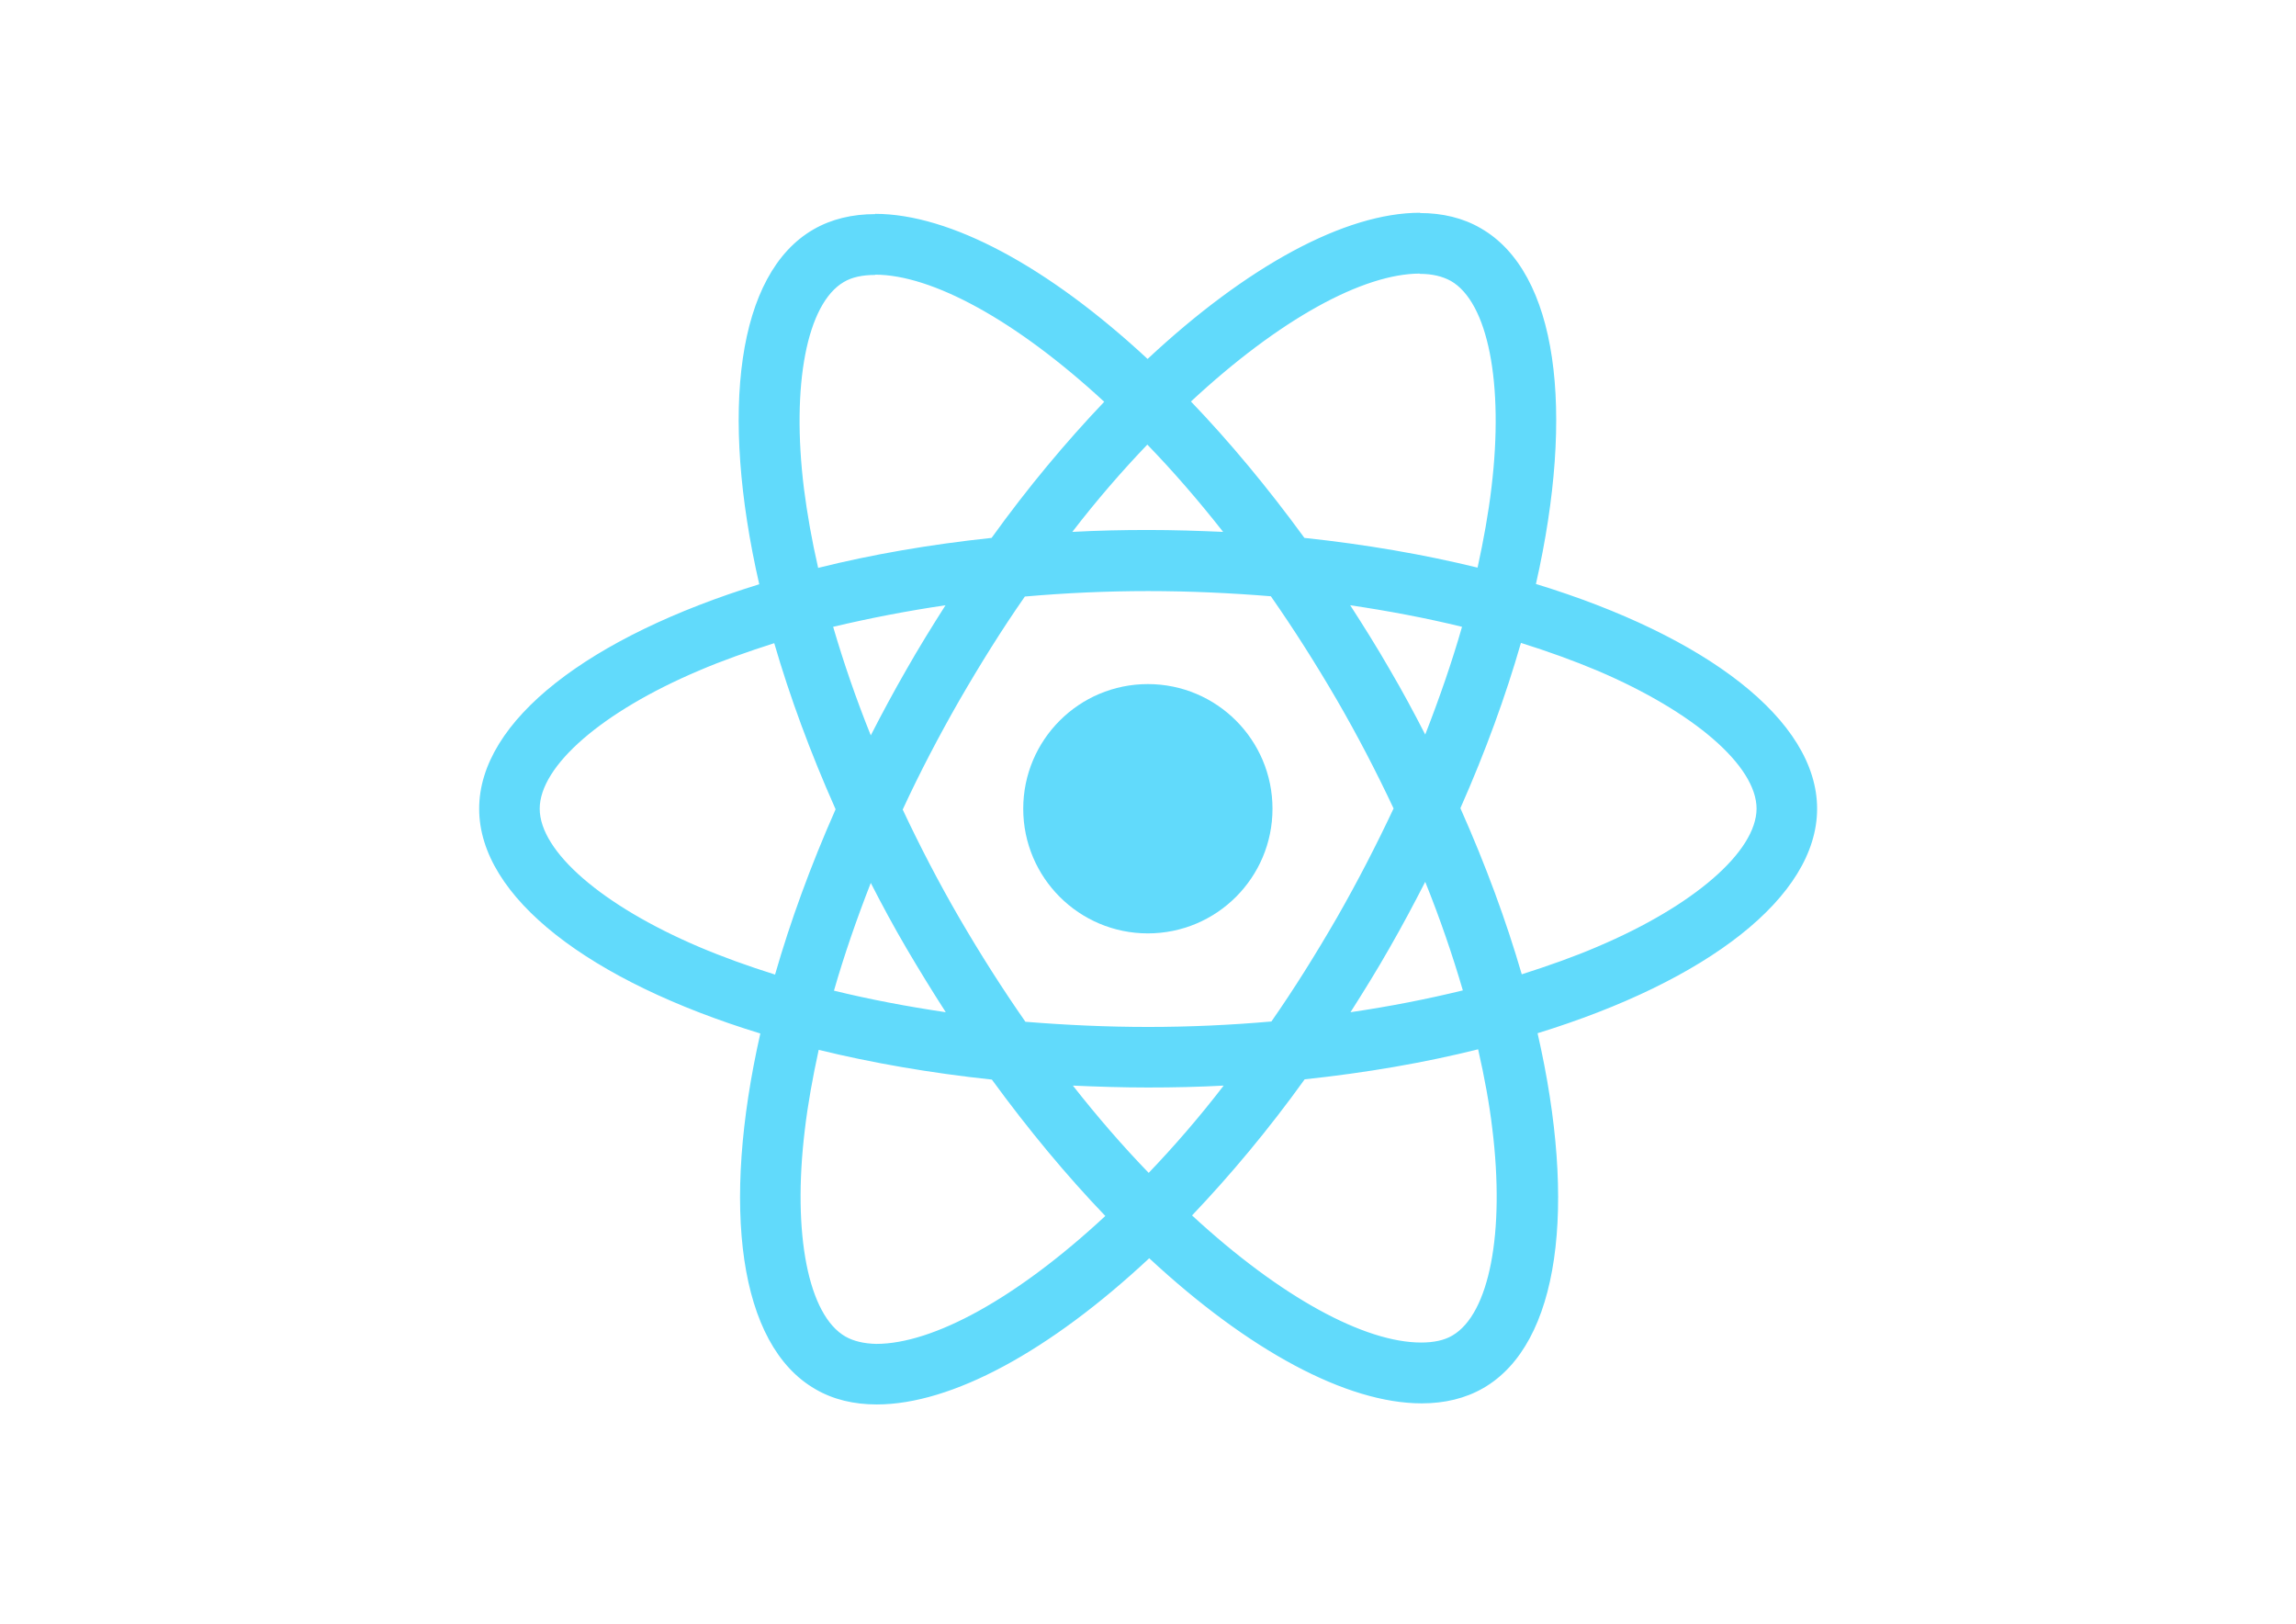
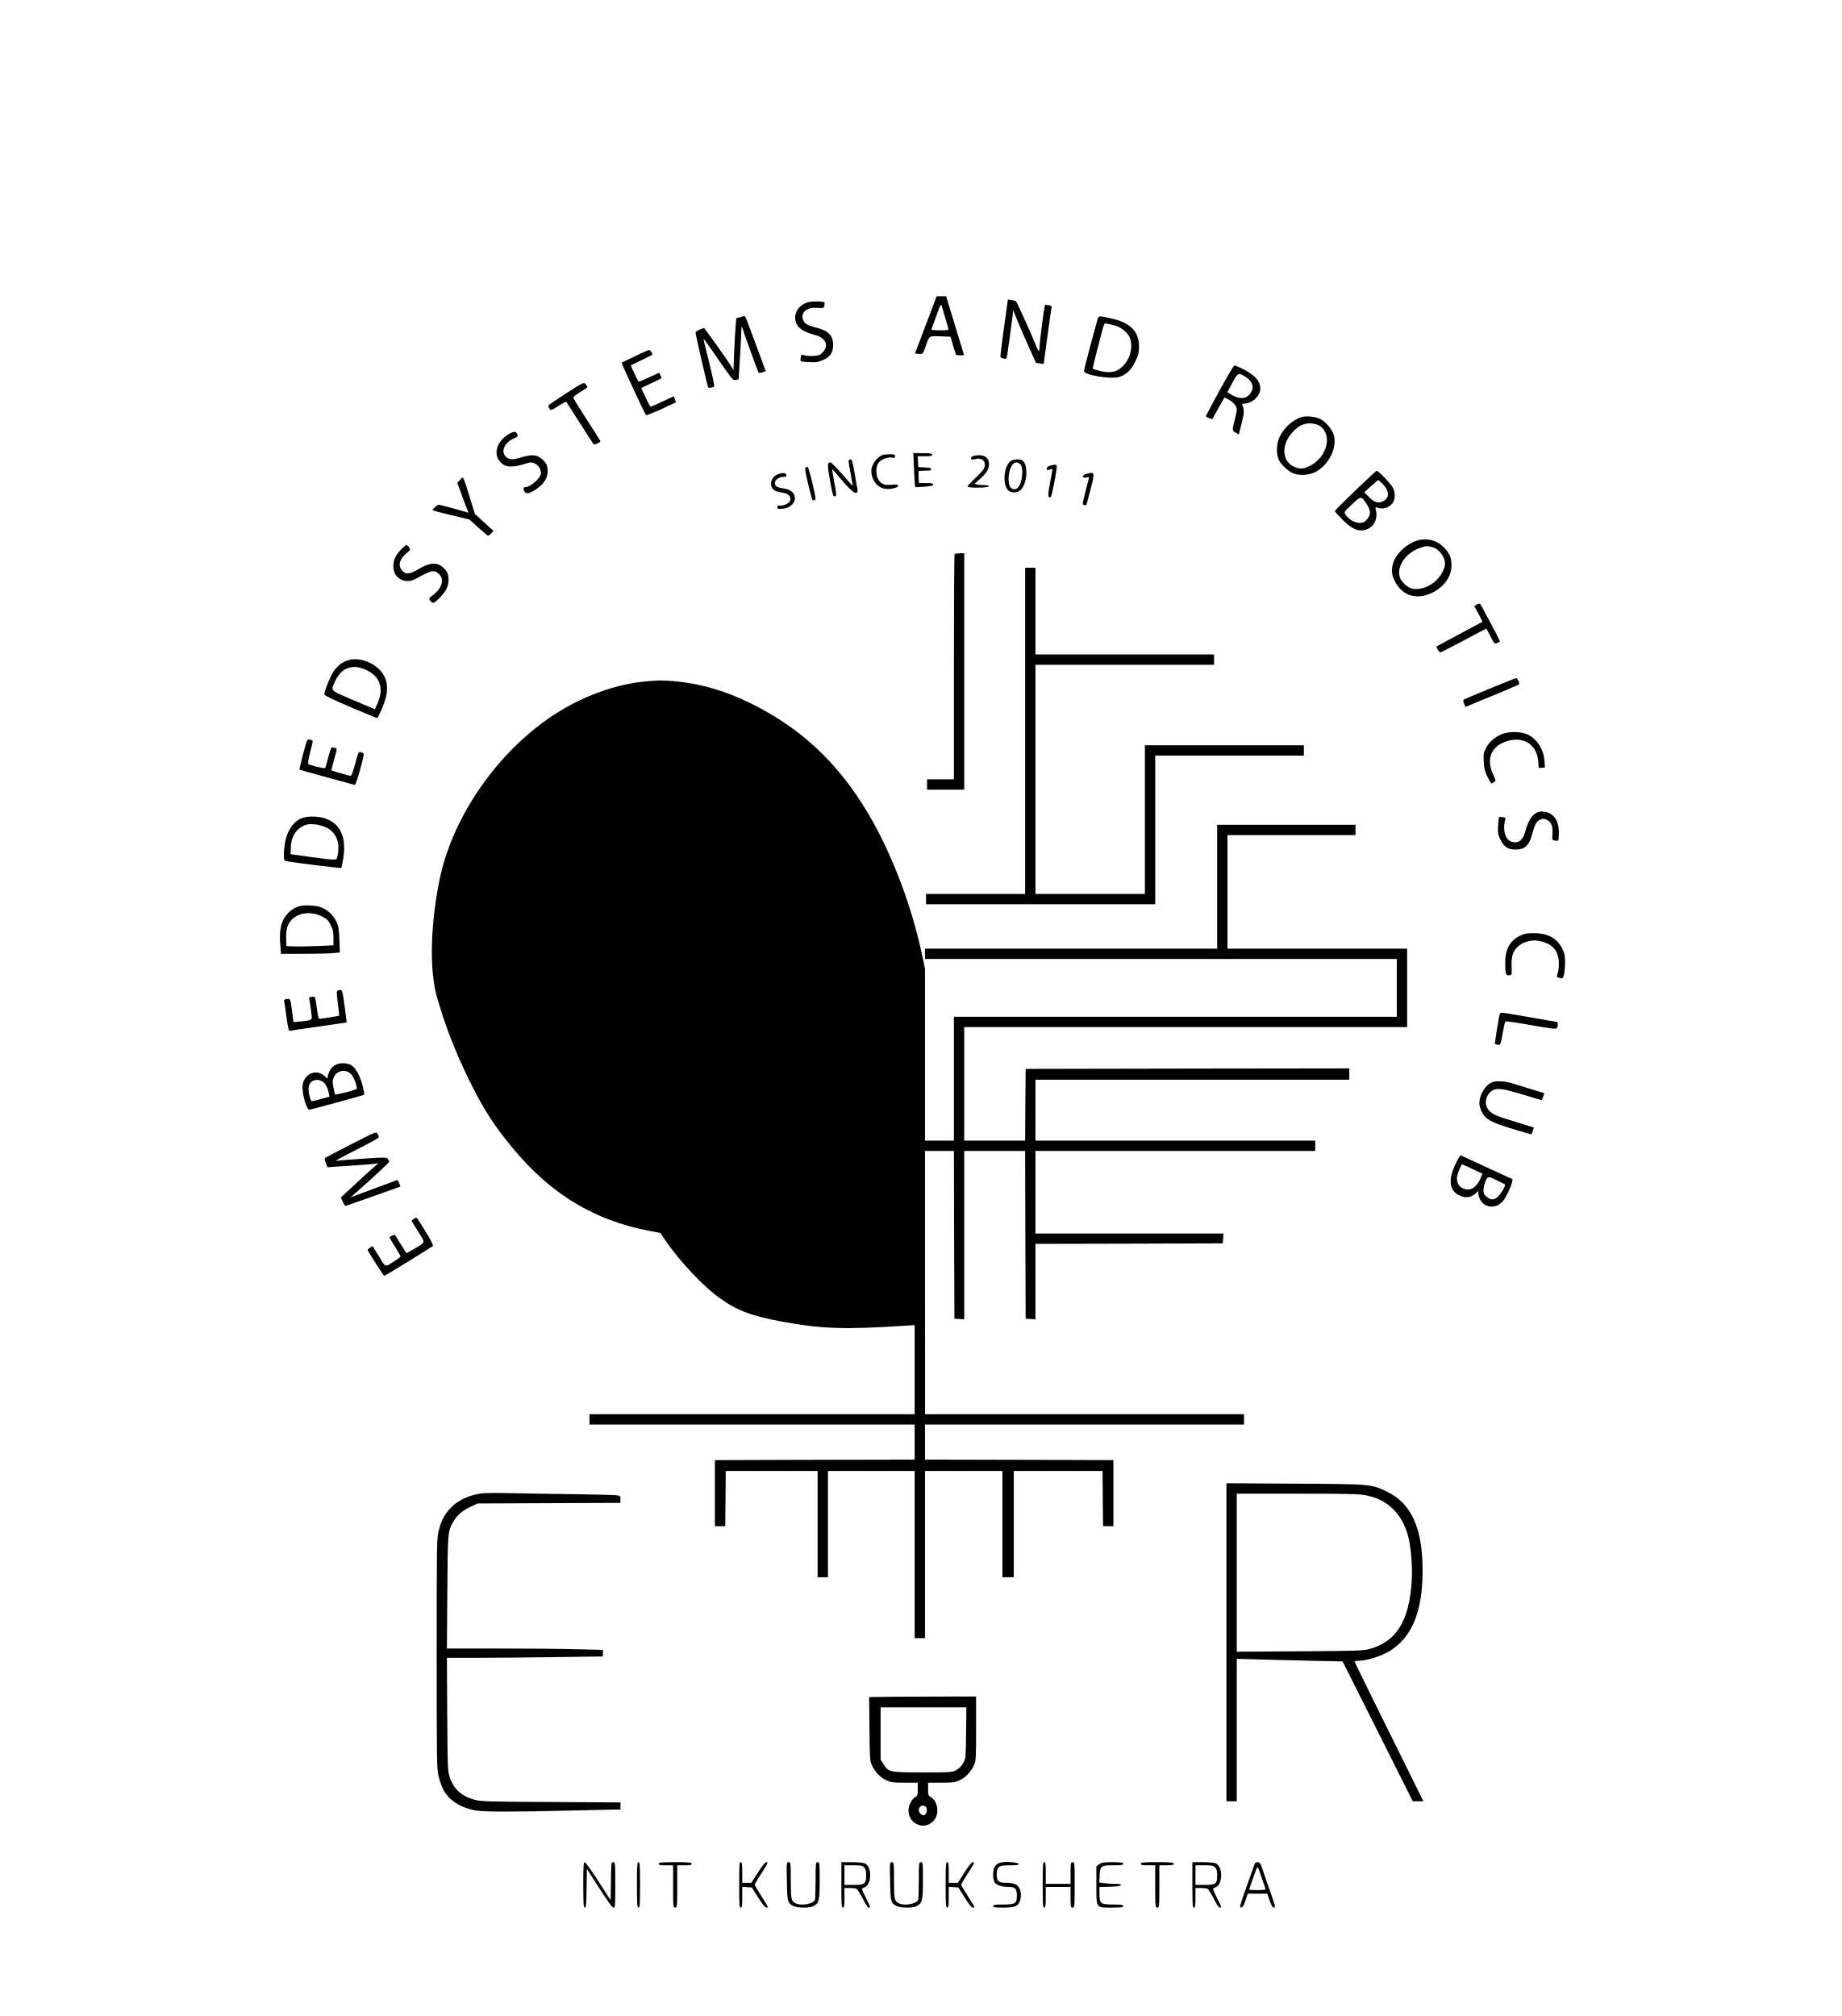
- <svg xmlns="http://www.w3.org/2000/svg" viewBox="0 0 841.9 595.3">
-   <g fill="#61DAFB">
-     <path d="M666.3 296.5c0-32.5-40.7-63.3-103.1-82.4 14.4-63.6 8-114.2-20.2-130.4-6.5-3.8-14.1-5.6-22.4-5.6v22.3c4.6 0 8.3.9 11.4 2.6 13.6 7.8 19.5 37.5 14.9 75.7-1.1 9.4-2.9 19.3-5.1 29.4-19.6-4.8-41-8.5-63.5-10.9-13.5-18.5-27.5-35.3-41.6-50 32.6-30.3 63.2-46.9 84-46.9V78c-27.5 0-63.5 19.6-99.9 53.6-36.4-33.8-72.4-53.2-99.9-53.2v22.3c20.7 0 51.4 16.5 84 46.6-14 14.7-28 31.4-41.3 49.9-22.6 2.4-44 6.1-63.6 11-2.3-10-4-19.7-5.2-29-4.7-38.2 1.1-67.9 14.6-75.8 3-1.8 6.9-2.6 11.5-2.6V78.5c-8.4 0-16 1.8-22.6 5.6-28.1 16.2-34.4 66.7-19.9 130.1-62.2 19.2-102.7 49.9-102.7 82.3 0 32.5 40.7 63.3 103.1 82.4-14.4 63.6-8 114.2 20.2 130.4 6.5 3.8 14.1 5.6 22.5 5.6 27.5 0 63.5-19.6 99.9-53.6 36.4 33.8 72.4 53.2 99.9 53.2 8.4 0 16-1.8 22.6-5.6 28.1-16.2 34.4-66.7 19.9-130.1 62-19.1 102.5-49.9 102.5-82.3zm-130.2-66.7c-3.7 12.9-8.3 26.2-13.5 39.5-4.1-8-8.4-16-13.1-24-4.6-8-9.5-15.8-14.4-23.4 14.2 2.1 27.9 4.7 41 7.9zm-45.8 106.5c-7.8 13.5-15.8 26.3-24.1 38.2-14.9 1.3-30 2-45.2 2-15.1 0-30.2-.7-45-1.9-8.3-11.9-16.4-24.6-24.2-38-7.6-13.1-14.5-26.4-20.8-39.8 6.2-13.4 13.2-26.8 20.7-39.9 7.8-13.5 15.8-26.3 24.1-38.2 14.9-1.3 30-2 45.2-2 15.1 0 30.2.7 45 1.9 8.3 11.9 16.4 24.6 24.2 38 7.6 13.1 14.5 26.4 20.8 39.8-6.3 13.4-13.2 26.8-20.7 39.9zm32.3-13c5.4 13.4 10 26.8 13.8 39.8-13.1 3.2-26.9 5.9-41.2 8 4.9-7.7 9.8-15.6 14.4-23.7 4.6-8 8.9-16.1 13-24.1zM421.2 430c-9.3-9.6-18.6-20.3-27.8-32 9 .4 18.2.7 27.5.7 9.4 0 18.7-.2 27.8-.7-9 11.7-18.3 22.4-27.5 32zm-74.4-58.9c-14.2-2.1-27.9-4.7-41-7.9 3.7-12.9 8.3-26.2 13.5-39.5 4.1 8 8.4 16 13.1 24 4.7 8 9.5 15.8 14.4 23.4zM420.7 163c9.3 9.6 18.6 20.3 27.8 32-9-.4-18.2-.7-27.5-.7-9.4 0-18.7.2-27.8.7 9-11.7 18.3-22.4 27.5-32zm-74 58.9c-4.9 7.7-9.8 15.6-14.4 23.7-4.6 8-8.9 16-13 24-5.4-13.4-10-26.8-13.8-39.8 13.1-3.1 26.9-5.8 41.2-7.9zm-90.5 125.2c-35.4-15.1-58.3-34.9-58.3-50.6 0-15.7 22.9-35.6 58.3-50.6 8.6-3.7 18-7 27.7-10.1 5.7 19.6 13.2 40 22.5 60.9-9.2 20.8-16.6 41.1-22.2 60.6-9.9-3.1-19.3-6.5-28-10.2zM310 490c-13.6-7.8-19.5-37.5-14.9-75.7 1.1-9.4 2.9-19.3 5.1-29.4 19.6 4.8 41 8.5 63.5 10.9 13.5 18.5 27.5 35.3 41.6 50-32.6 30.3-63.2 46.9-84 46.9-4.5-.1-8.3-1-11.3-2.7zm237.2-76.2c4.7 38.2-1.1 67.9-14.6 75.8-3 1.8-6.9 2.6-11.5 2.6-20.7 0-51.4-16.5-84-46.6 14-14.7 28-31.4 41.3-49.9 22.6-2.4 44-6.1 63.6-11 2.3 10.1 4.1 19.8 5.2 29.1zm38.5-66.7c-8.6 3.7-18 7-27.7 10.1-5.7-19.6-13.2-40-22.5-60.9 9.2-20.8 16.6-41.1 22.2-60.6 9.9 3.1 19.3 6.5 28.1 10.2 35.4 15.1 58.3 34.9 58.3 50.6-.1 15.7-23 35.6-58.4 50.6zM320.8 78.4z" />
-     <circle cx="420.9" cy="296.5" r="45.7" />
-     <path d="M520.5 78.1z" />
+ <svg xmlns="http://www.w3.org/2000/svg" version="1.0" width="1784pt" height="1953pt" viewBox="0 0 1784 1953" preserveAspectRatio="xMidYMid meet">
+   <g transform="translate(0,1953) scale(0.1,-0.1)" fill="#000000" stroke="none">
+     <path d="M8968 16383 l-105 -278 35 -3 c41 -4 44 0 72 84 31 91 30 91 141 86 l96 -4 26 -88 27 -88 40 -4 c25 -2 39 0 37 7 -2 5 -42 135 -88 288 l-84 277 -46 0 -46 0 -105 -277z m187 72 c14 -49 29 -98 31 -107 5 -16 -4 -18 -81 -18 -48 0 -85 3 -83 8 2 4 23 63 47 131 37 102 46 120 52 100 4 -13 19 -64 34 -114z" />
+     <path d="M9726 16362 c-20 -147 -36 -274 -36 -283 0 -18 51 -33 60 -18 3 5 16 89 29 186 13 98 26 200 30 227 l6 50 38 -95 c21 -52 70 -166 110 -254 l72 -160 38 -6 c20 -3 37 -5 37 -3 0 10 71 523 75 540 4 18 -1 23 -27 28 -17 3 -33 4 -35 2 -7 -6 -53 -359 -53 -403 0 -24 -3 -43 -8 -43 -4 0 -18 28 -31 63 -31 79 -180 410 -189 418 -4 4 -23 9 -43 12 l-36 5 -37 -266z" />
+     <path d="M7789 16587 c-59 -31 -91 -86 -86 -146 8 -77 62 -122 191 -156 105 -29 138 -99 77 -167 -24 -27 -36 -32 -89 -36 -34 -2 -74 0 -90 6 -28 10 -30 9 -36 -20 -3 -17 -3 -34 0 -37 3 -3 41 -8 84 -9 68 -4 87 0 134 21 70 32 96 71 96 146 0 93 -46 139 -174 170 -71 17 -102 36 -116 71 -29 71 34 126 138 118 57 -4 61 -3 67 19 3 13 3 28 0 33 -4 6 -39 10 -79 10 -57 0 -82 -5 -117 -23z" />
+     <path d="M7168 16457 l-36 -10 -7 -84 c-4 -47 -10 -160 -14 -251 l-6 -167 -34 55 c-24 39 -193 277 -247 349 -7 9 -89 -28 -87 -40 7 -50 117 -526 123 -532 4 -4 19 -5 34 -1 26 6 27 9 21 43 -6 35 -90 387 -101 426 -3 11 29 -32 73 -95 43 -63 109 -158 147 -211 63 -89 71 -96 95 -90 l26 7 11 185 c7 101 13 220 14 264 1 44 5 71 7 60 9 -35 155 -440 162 -446 3 -4 20 -1 37 5 l31 11 -83 225 c-46 124 -91 244 -100 268 -9 23 -19 41 -22 41 -4 -1 -24 -6 -44 -12z" />
+     <path d="M10626 16417 c-43 -153 -126 -468 -126 -481 0 -40 263 -83 343 -57 68 23 113 65 152 145 33 65 37 84 38 148 1 145 -83 232 -264 272 -137 30 -126 32 -143 -27z m164 -38 c62 -15 129 -65 150 -112 37 -80 16 -192 -48 -267 -61 -72 -123 -89 -231 -65 -39 9 -73 20 -76 24 -3 6 92 379 110 429 5 12 13 12 95 -9z" />
+     <path d="M6151 16079 c-69 -32 -126 -61 -129 -63 -4 -5 224 -496 236 -508 4 -3 71 23 149 59 l141 66 -10 28 c-5 16 -11 29 -13 29 -1 0 -50 -22 -108 -50 -58 -27 -110 -50 -114 -50 -4 0 -27 41 -50 91 l-42 91 97 45 c53 25 98 47 100 49 3 2 -15 41 -23 52 -1 1 -46 -19 -99 -44 -54 -25 -99 -44 -100 -42 -6 6 -44 83 -60 121 l-16 38 105 50 c58 28 105 53 105 55 0 15 -22 44 -33 43 -7 0 -68 -27 -136 -60z" />
+     <path d="M11813 15747 c-73 -134 -133 -246 -133 -249 0 -7 60 -32 64 -27 2 2 20 36 41 74 21 39 47 85 57 102 l19 33 39 -20 c47 -24 80 -65 80 -99 0 -14 -9 -60 -20 -101 -26 -98 -25 -102 10 -122 l30 -17 9 37 c45 171 47 196 26 245 -6 14 -2 17 19 17 67 0 139 60 152 125 14 78 -40 146 -166 210 -38 19 -75 35 -82 35 -7 0 -73 -110 -145 -243z m260 127 c48 -32 71 -81 56 -121 -34 -90 -115 -103 -217 -37 l-23 15 48 90 c54 101 59 103 136 53z" />
+     <path d="M5485 15720 c-93 -60 -171 -113 -173 -119 -2 -6 3 -19 10 -30 14 -19 16 -18 87 26 39 25 74 44 76 42 1 -2 60 -94 130 -204 70 -110 131 -204 135 -208 4 -5 22 -1 40 8 29 15 31 18 17 38 -81 124 -249 389 -253 400 -3 10 18 29 65 58 39 24 71 47 71 50 0 4 -8 16 -17 27 -18 20 -19 20 -188 -88z" />
+     <path d="M12613 15491 c-84 -22 -176 -103 -219 -195 -31 -66 -33 -169 -5 -225 24 -46 88 -105 137 -126 58 -24 151 -20 211 10 132 66 218 235 183 360 -15 54 -77 128 -130 155 -44 23 -131 33 -177 21z m175 -90 c122 -86 65 -303 -101 -385 -60 -31 -97 -32 -153 -7 -116 53 -125 207 -19 328 61 69 114 95 186 91 37 -3 66 -11 87 -27z" />
+     <path d="M4913 15315 c-121 -82 -139 -219 -37 -286 38 -25 105 -24 186 1 34 11 71 20 80 20 51 0 98 -50 98 -104 0 -46 -102 -136 -155 -136 -19 0 -19 -20 -2 -45 18 -23 48 -16 113 27 72 49 109 107 109 173 0 60 -20 95 -75 133 -41 28 -94 28 -178 2 -77 -24 -110 -25 -140 -4 -69 48 -32 146 70 189 33 13 36 18 29 37 -12 34 -40 32 -98 -7z" />
+     <path d="M8854 14978 c3 -89 8 -164 11 -166 2 -2 43 -1 90 3 63 5 85 10 85 21 0 11 -16 14 -69 14 l-69 0 -4 56 c-1 31 -1 58 1 60 2 2 31 4 63 4 44 0 58 3 58 15 0 10 -16 15 -62 17 l-63 3 -3 53 -3 52 70 0 c56 0 71 3 71 15 0 12 -17 15 -92 15 l-91 0 7 -162z" />
+     <path d="M8550 15123 c-57 -22 -109 -95 -110 -153 0 -88 57 -164 131 -175 54 -8 129 9 129 30 0 11 -13 13 -62 9 -74 -6 -103 6 -131 53 -23 40 -24 110 -3 151 19 37 91 68 136 59 25 -6 30 -3 30 13 0 18 -7 20 -52 19 -29 0 -60 -3 -68 -6z" />
+     <path d="M9418 15109 c-9 -5 -15 -15 -12 -23 4 -10 13 -11 43 -3 70 19 112 -32 80 -96 -6 -12 -45 -54 -87 -94 -42 -39 -74 -75 -70 -78 13 -14 201 -11 205 3 3 8 -8 12 -35 12 -22 0 -54 3 -71 6 l-32 7 56 49 c64 58 85 93 85 143 0 54 -36 85 -97 85 -26 0 -56 -5 -65 -11z" />
+     <path d="M8220 15062 c0 -9 9 -64 20 -122 11 -58 20 -109 20 -113 0 -5 -15 9 -33 31 -79 94 -171 192 -181 192 -33 -1 -34 -16 -7 -170 22 -125 30 -156 44 -158 22 -4 22 9 -3 144 -11 60 -20 113 -20 117 0 4 23 -20 51 -54 106 -127 163 -181 182 -173 13 4 17 14 14 28 -3 11 -16 83 -28 159 -20 116 -26 137 -41 137 -10 0 -18 -7 -18 -18z" />
+     <path d="M9791 15064 c-75 -53 -83 -255 -12 -294 31 -16 76 -12 103 10 73 57 82 267 13 294 -30 11 -80 6 -104 -10z m94 -34 c32 -35 18 -176 -23 -222 -21 -25 -58 -22 -76 4 -10 13 -16 43 -16 73 0 127 61 205 115 145z" />
+     <path d="M10173 15019 c-23 -7 -33 -16 -33 -29 0 -17 3 -18 26 -9 15 5 28 8 29 7 1 -2 -9 -61 -23 -131 -18 -95 -22 -131 -13 -140 7 -7 14 -7 20 -1 12 13 63 283 57 300 -6 16 -17 16 -63 3z" />
+     <path d="M7803 15002 c-8 -5 -2 -48 24 -157 20 -83 39 -154 43 -158 3 -4 13 -5 22 -2 13 5 10 28 -22 162 -20 86 -41 158 -46 160 -5 1 -14 -1 -21 -5z" />
+     <path d="M13129 14779 c-109 -105 -199 -195 -199 -200 0 -5 33 -41 73 -82 82 -83 142 -114 204 -104 94 16 145 101 120 199 -7 26 -7 26 29 17 46 -13 96 3 129 42 31 38 34 103 6 157 -17 34 -140 162 -156 162 -3 0 -96 -86 -206 -191z m263 64 c68 -70 70 -136 5 -169 -45 -24 -86 -11 -137 42 l-45 45 65 59 c36 33 67 59 70 60 3 0 22 -17 42 -37z m-150 -202 c37 -59 37 -101 -1 -143 -25 -28 -36 -33 -73 -33 -48 0 -103 33 -135 81 -15 24 -15 25 63 98 90 84 90 84 146 -3z" />
+     <path d="M7546 14940 c-71 -22 -102 -104 -56 -150 19 -19 31 -23 103 -35 48 -8 75 -44 59 -79 -12 -26 -72 -51 -103 -43 -14 4 -19 0 -19 -15 0 -19 5 -20 51 -16 146 14 163 173 20 194 -67 10 -88 20 -94 44 -9 33 33 70 78 70 29 0 36 3 33 18 -4 20 -31 24 -72 12z" />
+     <path d="M10523 14939 c-44 -13 -46 -44 -3 -35 17 3 30 4 30 3 0 -2 -15 -62 -34 -134 -33 -127 -33 -131 -14 -136 10 -3 21 0 23 6 2 7 20 75 40 151 42 162 40 169 -42 145z" />
+     <path d="M4457 14882 l-28 -29 35 -94 c18 -52 43 -117 54 -145 l20 -51 -136 39 c-75 21 -144 38 -153 38 -14 0 -59 -39 -59 -52 0 -3 81 -25 179 -48 l179 -43 86 -79 c48 -43 90 -78 95 -78 4 0 17 11 29 23 l22 24 -90 82 -90 82 -50 162 c-69 221 -60 204 -93 169z" />
+     <path d="M13752 14300 c-109 -23 -229 -127 -258 -227 -20 -69 -13 -122 27 -191 71 -125 203 -163 344 -98 119 54 195 158 195 266 0 74 -16 114 -67 170 -60 68 -151 98 -241 80z m123 -71 c76 -21 136 -115 119 -186 -17 -72 -81 -150 -151 -186 -49 -26 -114 -39 -155 -32 -50 9 -112 63 -128 111 -35 104 56 238 192 285 63 22 71 22 123 8z" />
+     <path d="M3885 14207 c-53 -55 -75 -103 -75 -162 0 -59 28 -107 74 -129 51 -24 97 -20 157 14 142 79 167 83 215 35 50 -50 24 -135 -63 -201 -39 -30 -41 -33 -27 -53 8 -11 22 -21 30 -21 22 0 106 88 129 135 27 55 27 135 -1 172 -65 88 -145 95 -264 23 -89 -54 -131 -58 -166 -16 -42 48 -23 114 49 172 33 26 34 29 20 51 -8 13 -20 23 -26 23 -6 0 -29 -19 -52 -43z" />
+     <path d="M9247 14163 c-4 -3 -7 -496 -7 -1095 l0 -1088 -130 0 -130 0 0 -50 0 -50 180 0 180 0 0 1145 0 1145 -43 0 c-24 0 -47 -3 -50 -7z" />
+     <path d="M9930 12450 l0 -1580 -480 0 -480 0 0 -50 0 -50 1110 0 1110 0 0 720 0 720 720 0 720 0 0 50 0 50 -770 0 -770 0 0 -720 0 -720 -530 0 -530 0 0 1110 0 1110 865 0 865 0 0 50 0 50 -865 0 -865 0 0 420 0 420 -50 0 -50 0 0 -1580z" />
+     <path d="M14307 13674 l-27 -15 41 -75 c23 -41 40 -76 38 -78 -2 -2 -104 -56 -226 -121 l-221 -119 14 -28 c8 -15 20 -28 26 -28 6 0 108 52 226 115 118 63 216 115 218 115 2 0 18 -28 35 -62 43 -86 47 -90 73 -76 11 6 23 12 25 14 3 2 -90 181 -166 321 -28 51 -29 51 -56 37z" />
+     <path d="M3378 13136 c-59 -16 -112 -56 -149 -114 -35 -55 -91 -198 -87 -220 2 -10 93 -54 257 -124 140 -59 256 -107 257 -105 2 2 19 36 37 77 69 152 74 261 18 349 -68 105 -218 167 -333 137z m145 -86 c154 -58 203 -183 133 -336 l-25 -55 -33 14 c-18 8 -111 47 -205 87 -193 82 -189 78 -152 160 30 67 67 110 113 131 53 24 102 24 169 -1z" />
+     <path d="M14430 12859 c-135 -55 -249 -104 -253 -108 -5 -5 -2 -22 5 -38 l13 -31 255 105 c140 58 259 108 263 112 10 10 -13 61 -27 61 -6 0 -121 -46 -256 -101z" />
+     <path d="M6254 12929 c-211 -19 -434 -84 -659 -193 -645 -313 -1198 -1031 -1339 -1737 -89 -445 -97 -877 -21 -1137 80 -276 175 -520 305 -787 140 -287 246 -451 436 -679 363 -435 781 -687 1304 -788 l116 -22 44 -65 c142 -209 376 -457 535 -569 171 -121 306 -171 605 -226 381 -70 605 -77 1182 -39 l98 6 0 -431 0 -432 -1575 0 -1575 0 0 -50 0 -50 1575 0 1575 0 0 -170 0 -170 -967 -2 -968 -3 0 -320 0 -320 50 0 50 0 3 268 2 267 445 0 445 0 0 -515 0 -515 50 0 50 0 0 515 0 515 420 0 420 0 0 -810 0 -810 50 0 50 0 0 810 0 810 375 0 375 0 0 -515 0 -515 55 0 55 0 0 515 0 515 430 0 430 0 2 -267 3 -268 50 0 50 0 0 320 0 320 -912 3 -913 2 0 170 0 170 1545 0 1545 0 0 50 0 50 -1545 0 -1544 0 -1 1275 0 1275 140 0 140 0 2 -812 3 -813 48 -3 47 -3 0 815 0 816 295 0 295 0 2 -812 3 -813 48 -3 47 -3 0 365 0 366 908 2 907 3 3 48 3 47 -910 0 -911 0 0 400 0 400 1355 0 1355 0 0 50 0 50 -1355 0 -1355 0 0 295 0 295 1520 0 1520 0 0 55 0 55 -1567 -2 -1568 -3 -3 -347 -2 -348 -295 0 -295 0 0 550 0 550 2145 0 2145 0 0 380 0 380 -870 0 -870 0 0 550 0 550 620 0 620 0 0 50 0 50 -670 0 -670 0 0 -600 0 -600 -1415 0 -1415 0 0 -50 0 -50 2285 0 2285 0 0 -280 0 -280 -2145 0 -2145 0 0 -600 0 -600 -140 0 -140 0 0 833 0 832 -25 119 c-101 484 -292 989 -522 1379 -289 491 -652 832 -1138 1072 -247 122 -489 193 -735 215 -128 11 -154 11 -286 -1z" />
+     <path d="M14569 12425 c-76 -24 -140 -75 -172 -136 -26 -49 -28 -62 -25 -134 3 -65 9 -93 35 -147 18 -38 36 -68 40 -68 4 0 16 7 27 15 17 13 17 16 -8 67 -75 154 -23 281 134 329 170 51 299 -44 302 -222 0 -39 1 -40 32 -37 l31 3 -3 55 c-7 111 -63 206 -149 257 -57 33 -171 41 -244 18z" />
+     <path d="M2936 12225 c-21 -80 -37 -147 -35 -150 2 -2 121 -36 264 -75 143 -39 265 -72 271 -74 13 -5 97 295 86 305 -4 4 -17 10 -28 13 -20 6 -24 -2 -54 -114 -27 -97 -36 -119 -49 -116 -9 3 -53 15 -98 27 -46 12 -83 25 -83 29 0 4 13 52 28 108 29 100 29 101 8 106 -12 3 -26 6 -31 6 -6 0 -22 -43 -35 -95 -13 -53 -27 -100 -30 -105 -6 -9 -149 26 -164 40 -5 5 3 53 19 115 16 58 26 107 24 109 -2 3 -15 7 -29 11 -25 6 -26 3 -64 -140z" />
+     <path d="M14870 11648 c-39 -26 -72 -85 -95 -172 -20 -71 -51 -106 -97 -106 -66 0 -108 54 -108 139 0 27 4 61 9 74 9 22 7 25 -21 31 -17 3 -34 3 -37 0 -3 -3 -8 -41 -10 -85 -3 -70 0 -86 23 -134 34 -69 74 -95 146 -95 92 0 134 40 165 160 23 87 39 115 75 130 24 10 36 10 60 0 45 -19 63 -61 58 -136 -4 -60 -3 -63 22 -67 13 -3 28 -3 32 0 5 2 8 36 8 75 0 123 -53 197 -149 205 -36 4 -53 0 -81 -19z" />
+     <path d="M2915 11601 c-104 -48 -165 -179 -165 -357 0 -48 2 -52 28 -57 86 -16 522 -70 528 -65 3 4 12 48 20 99 31 207 -33 338 -188 384 -71 21 -173 19 -223 -4z m241 -85 c93 -43 136 -134 118 -252 -9 -56 -10 -59 -39 -61 -16 -2 -118 10 -225 25 l-195 27 2 64 c3 112 57 192 151 222 41 13 131 1 188 -25z" />
+     <path d="M2900 10751 c-49 -15 -89 -41 -122 -81 -56 -64 -75 -154 -63 -294 l7 -86 222 0 c123 0 251 3 286 7 l62 6 -4 121 c-4 98 -9 131 -28 174 -29 67 -96 127 -163 147 -53 16 -154 19 -197 6z m220 -99 c45 -23 59 -36 82 -81 23 -44 28 -66 28 -126 l0 -73 -162 -7 c-90 -4 -192 -5 -228 -3 l-65 3 -3 67 c-2 37 2 85 8 107 35 131 194 184 340 113z" />
+     <path d="M14722 10464 c-97 -48 -142 -131 -142 -263 0 -105 6 -123 39 -119 26 3 26 3 23 79 -2 42 2 94 9 117 17 59 68 108 131 127 65 19 101 19 166 0 101 -30 152 -100 152 -208 0 -35 -5 -78 -11 -96 -13 -37 -13 -37 23 -46 24 -6 27 -4 37 32 6 21 11 74 11 119 0 66 -4 89 -26 132 -52 104 -140 152 -279 152 -67 0 -90 -4 -133 -26z" />
+     <path d="M3264 9925 c-4 -9 1 -64 9 -122 9 -59 14 -109 11 -112 -4 -4 -166 -30 -190 -31 -7 0 -17 39 -24 99 -7 55 -16 104 -19 109 -3 6 -18 8 -32 5 l-26 -5 14 -86 c7 -48 13 -97 13 -108 0 -25 -14 -30 -111 -40 l-66 -6 -12 93 c-19 139 -17 136 -52 131 -25 -4 -30 -8 -26 -26 3 -11 13 -81 23 -154 15 -110 21 -131 33 -128 9 3 135 21 281 42 146 21 266 38 267 39 2 1 -7 72 -19 158 -21 151 -23 157 -45 157 -13 0 -26 -7 -29 -15z" />
+     <path d="M14526 9703 c-10 -37 -49 -283 -45 -287 2 -2 15 -6 29 -8 24 -3 25 0 45 109 11 61 23 115 27 118 3 4 115 -12 248 -36 205 -36 243 -40 251 -28 11 17 12 59 2 59 -5 0 -123 20 -263 45 -140 25 -263 45 -272 45 -9 0 -19 -8 -22 -17z" />
+     <path d="M3243 9210 c-33 -20 -55 -54 -67 -102 l-6 -28 -21 21 c-86 86 -219 23 -219 -106 0 -78 42 -215 65 -215 17 0 527 139 533 145 3 2 -3 37 -13 77 -22 95 -69 183 -110 208 -43 26 -119 27 -162 0z m157 -85 c28 -27 67 -133 53 -145 -13 -11 -202 -59 -207 -52 -2 4 -10 34 -16 67 -11 51 -10 65 3 98 29 68 113 84 167 32z m-281 -70 c31 -15 55 -59 66 -115 l6 -35 -68 -18 c-37 -10 -77 -20 -89 -23 -18 -5 -23 1 -34 41 -23 81 -11 137 33 155 32 13 55 12 86 -5z" />
+     <path d="M14463 9049 c-70 -21 -133 -120 -133 -209 0 -20 10 -56 23 -80 37 -74 82 -99 291 -164 103 -32 189 -56 190 -55 2 2 8 18 14 35 l10 31 -171 53 c-190 58 -219 70 -259 108 -52 48 -45 137 13 187 48 40 106 34 315 -30 98 -30 179 -54 179 -52 1 1 7 17 13 34 l11 33 -132 40 c-73 23 -152 48 -177 55 -62 20 -148 26 -187 14z" />
+     <path d="M3400 8444 c-135 -69 -248 -129 -252 -133 -5 -4 -1 -25 8 -48 l16 -41 52 4 c28 2 123 9 211 14 88 6 176 13 195 16 l35 5 -55 -48 c-30 -26 -112 -101 -182 -166 l-127 -118 20 -42 c10 -23 22 -41 26 -40 13 3 528 186 531 188 2 2 -4 17 -12 34 l-16 30 -93 -34 c-109 -40 -231 -85 -307 -114 l-55 -21 30 26 c158 138 345 311 345 320 0 5 -6 18 -13 27 -12 17 -26 17 -242 2 -127 -8 -243 -18 -260 -21 -16 -3 70 44 193 106 122 61 222 116 222 123 -1 7 -6 22 -13 34 -12 22 -16 20 -257 -103z" />
+     <path d="M14100 8255 c-75 -153 -62 -258 35 -305 62 -30 114 -23 163 22 l22 21 0 -22 c0 -40 28 -90 62 -111 57 -35 124 -22 175 32 25 27 80 140 89 183 l6 31 -248 114 c-136 63 -251 116 -255 118 -4 2 -27 -35 -49 -83z m164 -50 l96 -45 -15 -36 c-45 -109 -117 -145 -191 -97 -31 20 -48 66 -39 110 6 33 40 113 49 113 2 0 47 -20 100 -45z m251 -117 c33 -17 61 -31 63 -33 9 -8 -41 -96 -68 -118 -40 -34 -70 -34 -109 -1 -26 21 -31 33 -31 67 0 23 9 61 20 85 23 50 24 50 125 0z" />
+     <path d="M4010 7722 l-24 -19 64 -103 c73 -117 77 -99 -42 -171 -38 -23 -70 -40 -72 -38 -2 2 -27 42 -56 89 -29 47 -54 86 -55 88 -3 3 -43 -15 -53 -23 -1 -1 22 -42 53 -91 30 -48 55 -91 55 -96 0 -4 -24 -23 -53 -41 -103 -66 -88 -70 -157 43 l-62 99 -24 -16 c-14 -9 -23 -19 -22 -23 10 -26 154 -250 160 -250 8 0 456 276 472 290 5 5 -23 61 -64 127 -105 170 -93 157 -120 135z" />
+     <path d="M11880 3621 l0 -1541 50 0 50 0 0 690 0 690 218 -6 c119 -3 350 -9 512 -13 l295 -6 340 -677 340 -678 52 0 51 0 -334 675 c-184 371 -334 677 -334 680 0 3 13 5 30 5 86 0 238 48 320 101 211 136 310 383 310 774 0 409 -107 648 -342 763 -154 75 -150 75 -895 79 l-663 4 0 -1540z m1347 1424 c211 -40 351 -173 412 -393 28 -102 44 -294 36 -432 -23 -393 -149 -596 -417 -667 -55 -14 -143 -17 -670 -20 l-608 -4 0 765 0 766 584 0 c475 0 599 -3 663 -15z" />
+     <path d="M4615 5054 c-99 -22 -183 -65 -241 -123 -63 -63 -99 -128 -124 -227 -19 -75 -20 -114 -20 -1194 0 -1080 1 -1119 20 -1194 11 -43 32 -100 47 -128 56 -103 171 -175 320 -198 81 -13 376 -13 898 0 209 5 406 10 438 10 l57 0 0 34 0 35 -672 4 c-599 3 -680 5 -738 21 -128 34 -204 102 -242 216 -22 63 -22 81 -26 613 l-3 547 313 0 c172 0 512 3 756 7 l442 6 0 32 0 32 -257 6 c-141 4 -481 7 -755 7 l-499 0 4 543 c4 587 4 595 61 691 34 58 86 103 166 140 l65 31 693 3 692 3 0 34 c0 31 -3 35 -32 39 -18 3 -202 8 -408 11 -206 3 -490 7 -630 10 -209 4 -268 2 -325 -11z" />
+     <path d="M8682 3093 l-263 -3 3 -308 c3 -287 4 -310 24 -353 30 -65 81 -119 139 -145 44 -21 65 -24 178 -24 l127 0 0 -63 c0 -57 -3 -65 -24 -76 -33 -18 -66 -81 -66 -126 0 -148 176 -207 257 -86 43 63 22 176 -39 210 -26 15 -28 20 -28 79 l0 62 128 0 c112 0 133 3 177 24 58 26 109 80 139 145 20 44 21 62 21 356 l0 310 -255 0 c-140 0 -373 -1 -518 -2z m676 -350 c-3 -243 -3 -249 -28 -293 -15 -27 -41 -53 -65 -67 -39 -22 -48 -23 -323 -23 -325 0 -335 2 -383 79 l-29 45 0 253 0 253 416 0 415 0 -3 -247z m-385 -724 c13 -21 1 -65 -19 -73 -22 -8 -54 21 -54 49 0 43 51 60 73 24z" />
+     <path d="M9704 1489 c-58 -10 -84 -46 -84 -117 0 -35 6 -66 15 -79 18 -26 72 -43 137 -43 62 0 78 -17 78 -85 0 -75 -16 -85 -137 -85 -76 0 -93 -3 -93 -15 0 -12 17 -15 95 -15 111 0 147 13 164 61 23 67 6 141 -40 164 -15 8 -54 15 -87 15 -79 0 -97 14 -97 78 0 79 18 92 127 92 67 0 89 3 86 13 -5 14 -109 25 -164 16z" />
+     <path d="M5650 1270 c0 -187 2 -220 15 -220 12 0 15 30 17 188 l3 187 120 -187 c80 -125 126 -188 138 -188 16 0 17 17 17 220 0 213 -1 220 -20 220 -19 0 -20 -8 -22 -185 l-3 -184 -118 184 c-66 102 -125 185 -133 185 -12 0 -14 -38 -14 -220z" />
+     <path d="M6170 1270 c0 -189 2 -220 15 -220 13 0 15 31 15 220 0 189 -2 220 -15 220 -13 0 -15 -31 -15 -220z" />
+     <path d="M6380 1475 c0 -12 14 -15 70 -15 l70 0 0 -205 c0 -198 1 -205 20 -205 19 0 20 7 20 205 l0 205 70 0 c56 0 70 3 70 15 0 13 -24 15 -160 15 -136 0 -160 -2 -160 -15z" />
+     <path d="M7160 1270 c0 -189 2 -220 15 -220 12 0 15 18 15 101 l0 100 47 -3 46 -3 61 -97 c39 -63 67 -98 79 -98 9 0 17 2 17 5 0 2 -29 50 -65 107 -36 56 -65 105 -65 110 0 4 24 45 53 90 78 121 81 128 60 128 -12 0 -40 -35 -81 -100 l-64 -100 -44 0 -44 0 0 100 c0 82 -3 100 -15 100 -13 0 -15 -31 -15 -220z" />
+     <path d="M7622 1308 c3 -201 7 -216 64 -243 42 -20 156 -20 194 0 53 28 60 55 60 250 0 168 -1 175 -20 175 -19 0 -20 -7 -20 -174 0 -96 -3 -182 -6 -191 -15 -39 -135 -61 -187 -33 -44 23 -46 35 -47 221 0 172 -1 177 -21 177 -20 0 -21 -3 -17 -182z" />
+     <path d="M8150 1270 c0 -189 2 -220 15 -220 12 0 15 17 15 95 l0 95 49 0 c27 0 57 -3 66 -6 9 -4 36 -46 61 -95 26 -52 50 -89 59 -89 20 0 20 0 -25 90 -22 44 -40 84 -40 89 0 5 9 13 21 16 76 24 78 207 3 235 -14 6 -70 10 -125 10 l-99 0 0 -220z m220 170 c15 -15 20 -33 20 -77 0 -84 -12 -93 -122 -93 l-88 0 0 95 0 95 85 0 c72 0 88 -3 105 -20z" />
+     <path d="M8622 1308 c3 -201 7 -216 64 -243 42 -20 156 -20 194 0 53 28 60 55 60 250 0 168 -1 175 -20 175 -19 0 -20 -7 -20 -174 0 -96 -3 -182 -6 -191 -15 -39 -135 -61 -187 -33 -44 23 -46 35 -47 221 0 172 -1 177 -21 177 -20 0 -21 -3 -17 -182z" />
+     <path d="M9160 1270 c0 -189 2 -220 15 -220 12 0 15 18 15 101 l0 100 47 -3 46 -3 61 -97 c39 -63 67 -98 79 -98 9 0 17 2 17 5 0 2 -29 50 -65 107 -36 56 -65 105 -65 110 0 4 24 45 53 90 78 121 81 128 60 128 -12 0 -40 -35 -81 -100 l-64 -100 -44 0 -44 0 0 100 c0 82 -3 100 -15 100 -13 0 -15 -31 -15 -220z" />
+     <path d="M10100 1270 c0 -189 2 -220 15 -220 12 0 15 18 15 100 l0 100 120 0 120 0 0 -100 c0 -93 1 -100 20 -100 19 0 20 7 20 220 0 213 -1 220 -20 220 -19 0 -20 -7 -20 -105 l0 -105 -120 0 -120 0 0 105 c0 87 -3 105 -15 105 -13 0 -15 -31 -15 -220z" />
+     <path d="M10646 1469 l-26 -20 0 -180 c0 -228 -6 -219 150 -219 91 0 110 3 110 15 0 12 -18 15 -99 15 -121 0 -131 8 -131 107 l0 62 102 3 c70 2 103 7 106 16 3 9 -13 12 -56 12 -32 0 -81 3 -107 7 l-47 6 4 70 c5 91 13 97 135 97 76 0 93 3 93 15 0 12 -18 15 -104 15 -89 0 -107 -3 -130 -21z" />
+     <path d="M11050 1475 c0 -12 14 -15 70 -15 l70 0 0 -205 c0 -198 1 -205 20 -205 19 0 20 7 20 205 l0 205 70 0 c56 0 70 3 70 15 0 13 -24 15 -160 15 -136 0 -160 -2 -160 -15z" />
+     <path d="M11550 1270 c0 -189 2 -220 15 -220 12 0 15 17 15 95 l0 95 49 0 c27 0 57 -3 66 -6 9 -4 36 -46 61 -95 26 -52 50 -89 59 -89 20 0 20 0 -25 90 -22 44 -40 84 -40 89 0 5 9 13 21 16 76 24 78 207 3 235 -14 6 -70 10 -125 10 l-99 0 0 -220z m220 170 c15 -15 20 -33 20 -77 0 -84 -12 -93 -122 -93 l-88 0 0 95 0 95 85 0 c72 0 88 -3 105 -20z" />
+     <path d="M12155 1478 c-3 -7 -38 -107 -79 -221 -67 -189 -72 -208 -53 -205 15 2 26 19 42 68 l22 65 94 0 94 0 24 -67 c17 -51 28 -68 42 -68 16 0 12 18 -38 158 -30 86 -65 185 -76 220 -18 52 -25 62 -44 62 -13 0 -26 -6 -28 -12z m101 -240 c5 -16 -2 -18 -75 -18 -45 0 -81 2 -81 4 0 5 57 167 72 205 10 24 13 19 44 -74 19 -54 36 -107 40 -117z" />
  </g>
</svg>
